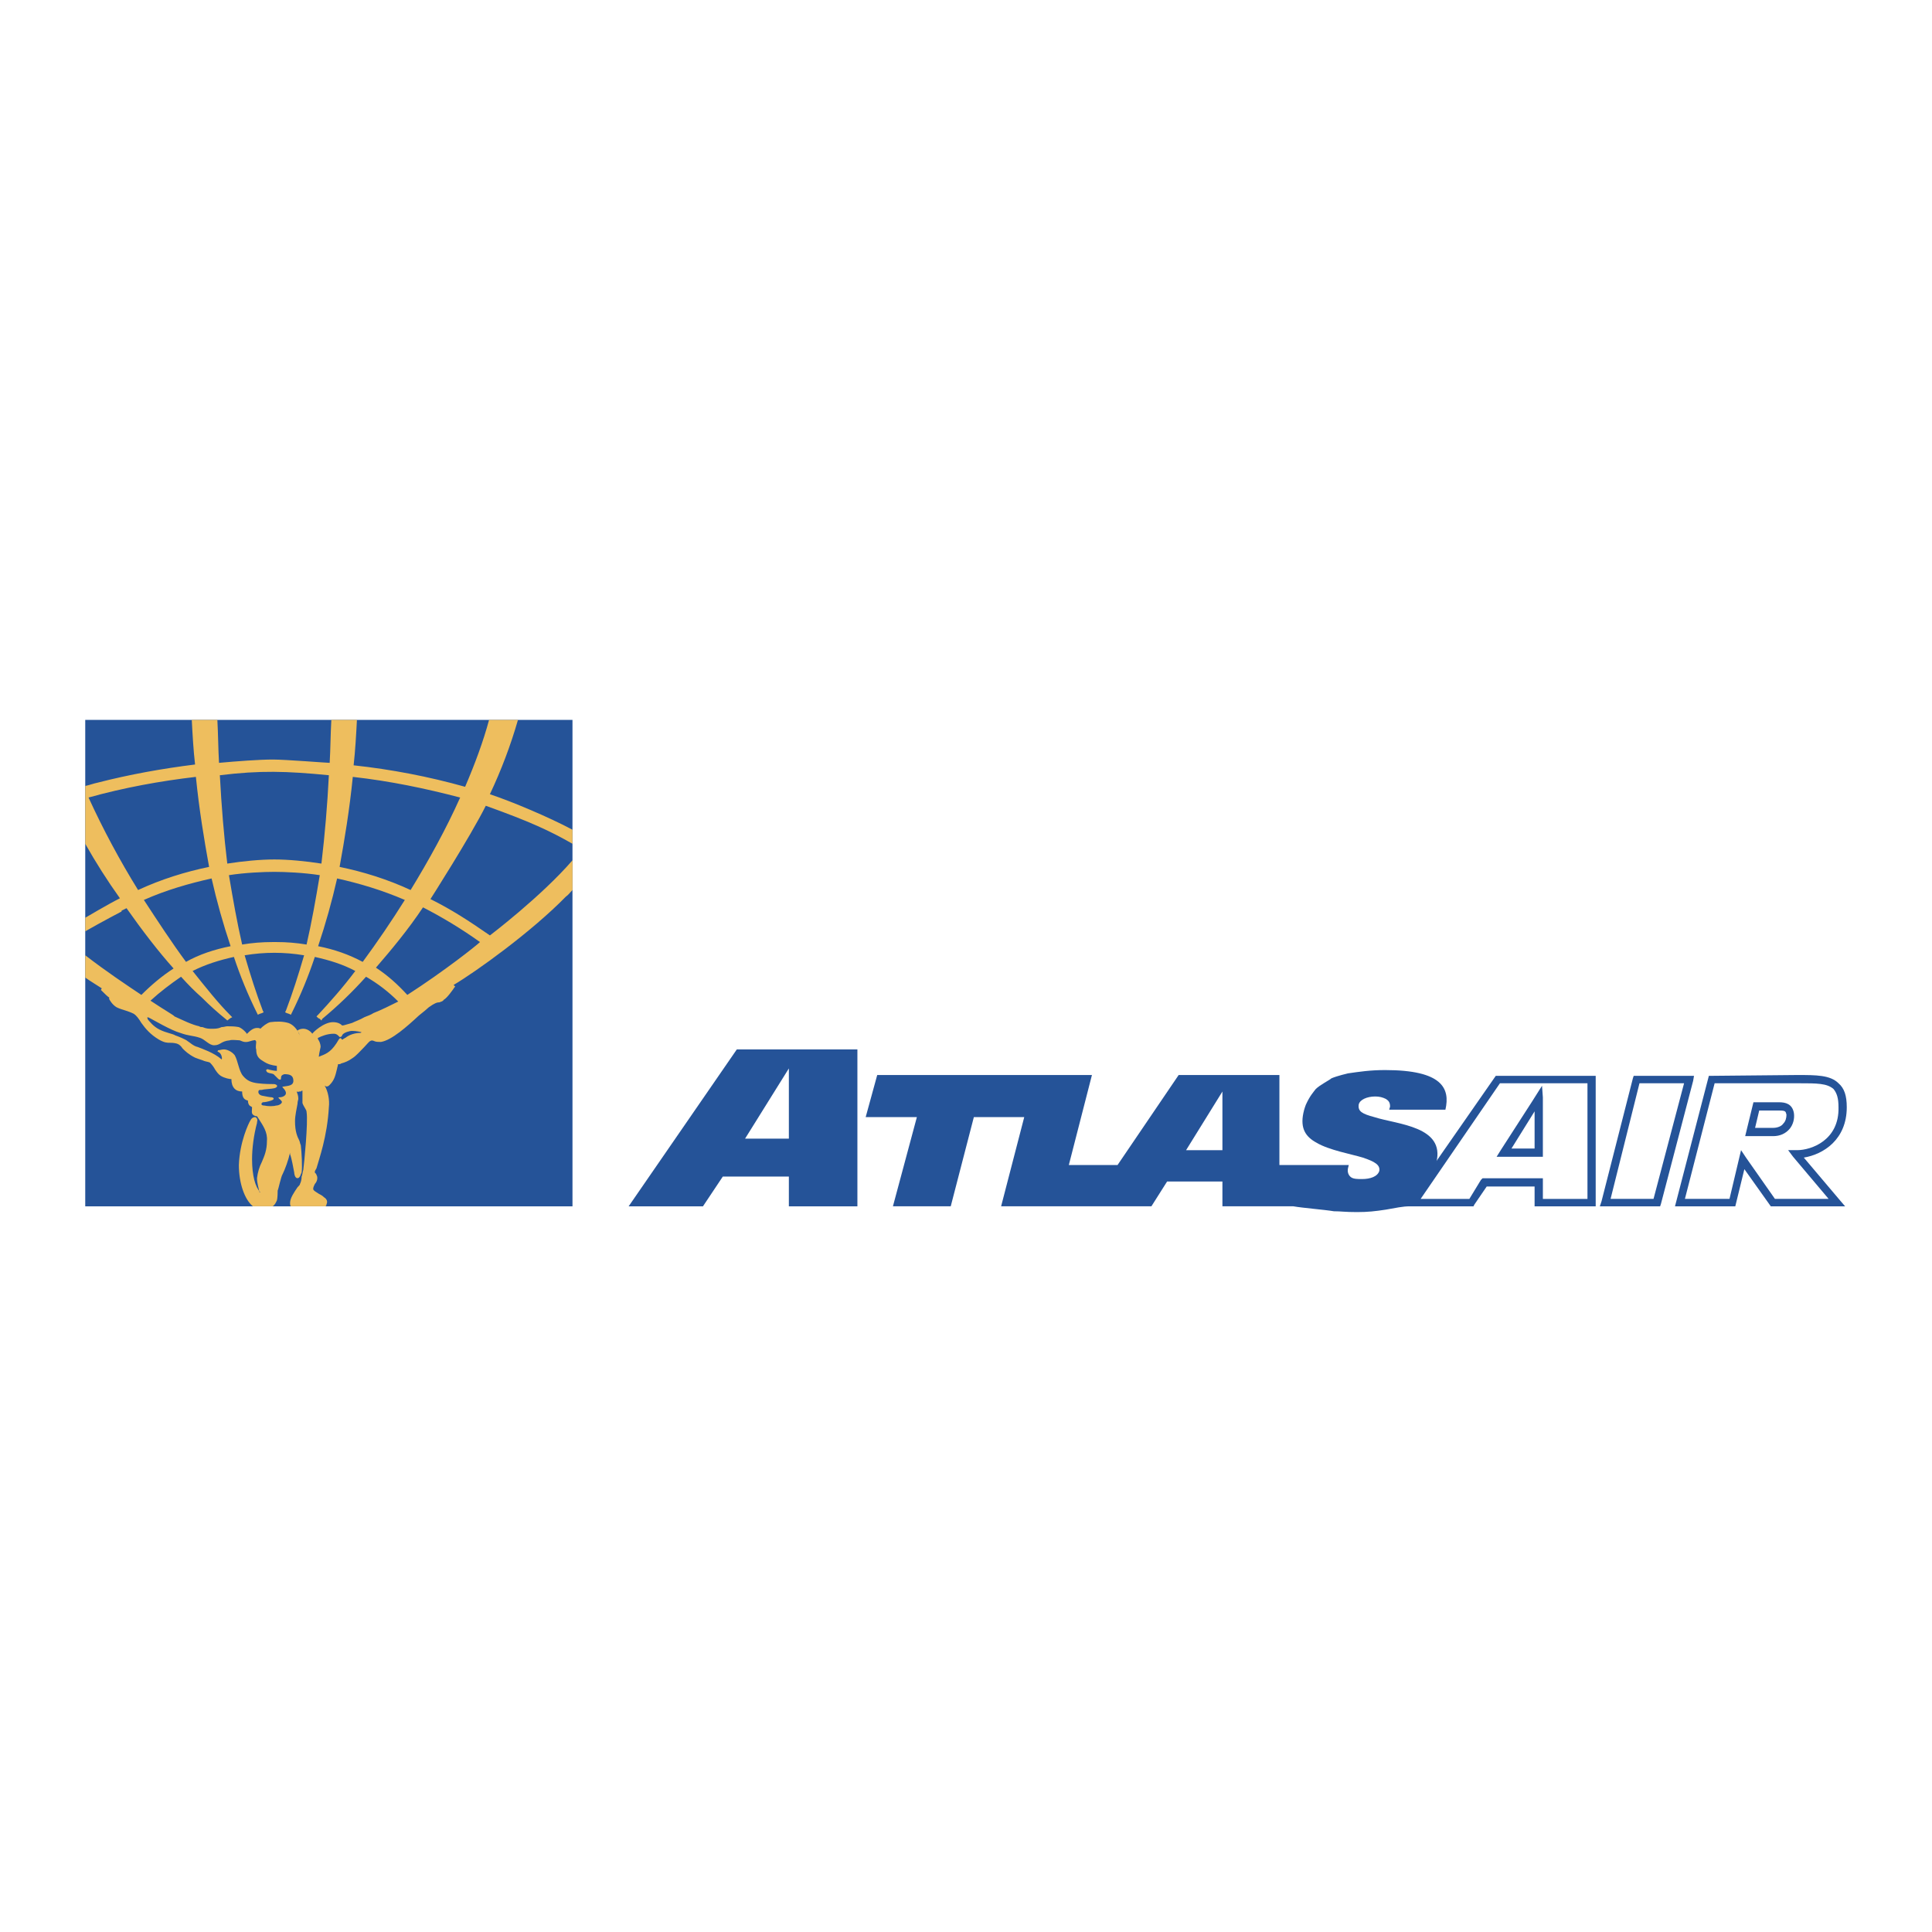
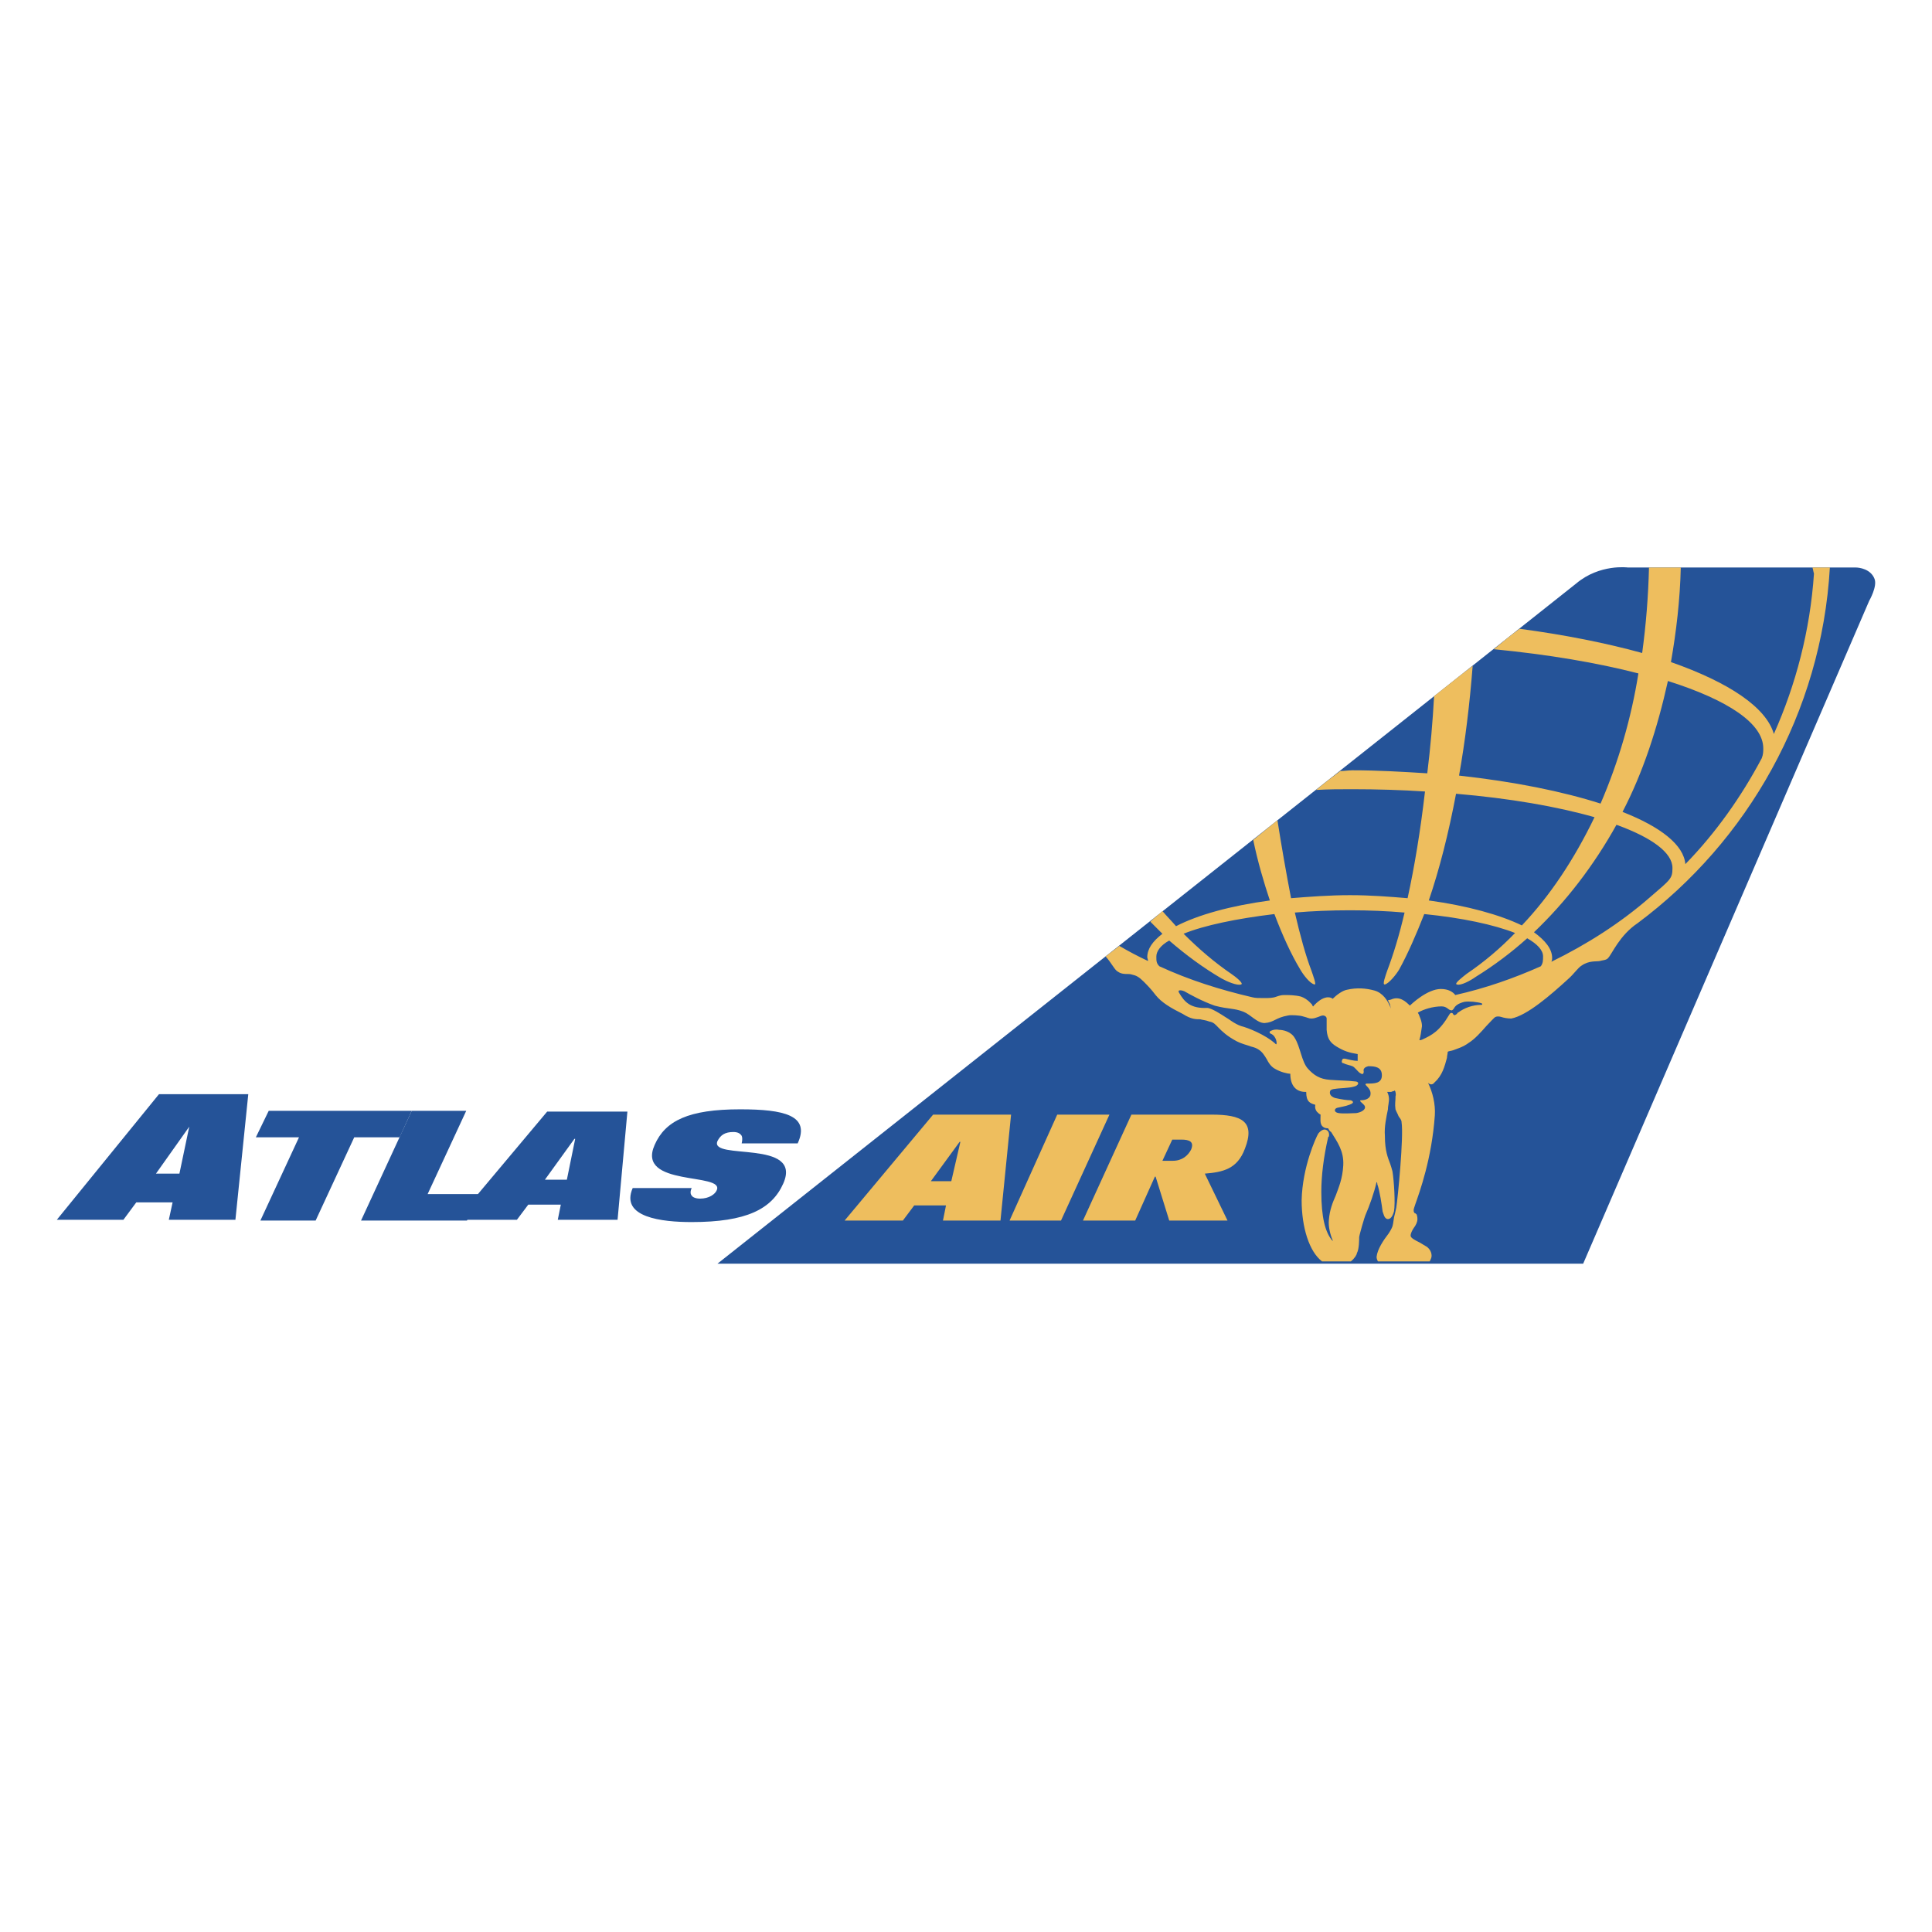
<svg xmlns="http://www.w3.org/2000/svg" width="2500" height="2500" viewBox="0 0 192.756 192.756">
  <g fill-rule="evenodd" clip-rule="evenodd">
    <path fill="#fff" d="M0 0h192.756v192.756H0V0z" />
-     <path d="M73.513 104.699h12.03v15.656h-6.838v-2.967h-6.592l-1.978 2.967H62.72l10.793-15.656zm5.192 1.897l-4.367 7.004h4.367v-7.004zM168.516 107.336h-5.521l-.082.248-3.131 12.277-.166.494h6.016l.082-.248 3.213-12.277.084-.494h-.495zm-3.543 12.277h-4.285l2.883-11.535h4.449l-3.047 11.535zM153.932 115v-5.521l-.084-1.152-.988 1.564-3.131 4.861-.412.66h4.615V115zm-.825-4.121v3.709H150.8l2.307-3.709z" fill="#255398" />
-     <path d="M158.793 107.336h-9.559l-9.064 13.02h6.84l.082-.166 1.236-1.812h4.779v1.978h6.096v-13.02h-.41zm-5.273 10.217h-5.603l-.164.166-1.154 1.895h-4.861l7.91-11.535h8.734v11.535h-4.449v-2.06h-.413v-.001zM179.967 115.494c1.979-.33 4.285-1.812 4.285-5.027 0-1.152-.246-1.895-.824-2.389-.824-.824-2.225-.824-4.119-.824l-8.486.082h-.33l-3.379 13.02h6.016l.906-3.709 2.637 3.709h7.416l-.494-.576-3.628-4.286zm-5.768 0l-.494-.742-1.152 4.861h-4.449l2.965-11.535h8.404c1.812 0 2.803 0 3.461.576.33.412.494.906.494 1.812.082 3.297-2.719 4.285-4.119 4.285H178.403l.494.66 3.543 4.201h-5.355l-2.886-4.118z" fill="#255398" />
-     <path d="M178.566 112.609c.33-.412.494-.988.412-1.564-.164-.906-.824-1.072-1.482-1.072h-2.555l-.824 3.379h2.801c.66 0 1.236-.248 1.648-.743zm-3.461-.082l.412-1.73h1.979c.658 0 .658.082.74.412 0 .33-.082.66-.328.906-.166.248-.578.412-.99.412h-1.813zM144.209 110.715c.494-2.143-.33-3.955-6.016-3.955-1.482 0-2.555.164-3.707.33 0 0-1.072.246-1.648.494-.164.164-1.154.658-1.566 1.07-.246.33-.576.66-.988 1.566 0 0-.164.412-.246.824-.33 1.564.246 2.389 1.318 2.967 1.234.74 3.543 1.152 4.613 1.482 1.236.412 1.73.742 1.648 1.318-.166.576-.906.824-1.73.824-.412 0-.824 0-1.072-.166-.246-.164-.412-.494-.328-.906l.082-.328h-6.922v-8.982h-10.051l-6.098 8.982h-4.861l2.307-8.982H87.521l-1.153 4.203h5.108l-2.389 8.898h5.768l2.306-8.898h5.027l-2.307 8.898h14.994l1.566-2.473h5.52v2.473h7.085c.906.164 3.049.33 4.039.494.74 0 1.07.082 2.307.082 1.07 0 1.812-.082 2.883-.246.988-.166 1.648-.33 2.391-.33h.246s1.812-2.885 2.225-3.873c0-.164.082-.33.166-.494.906-3.625-3.873-3.791-6.18-4.531-1.236-.33-1.648-.578-1.566-1.236.082-.494.824-.824 1.648-.824.412 0 .74.082 1.07.248.248.164.412.328.412.74 0 .082-.082.248-.082.33h5.604v.001zm-22.248 4.037h-3.625l3.625-5.85v5.85zM8.504 71.825h48.613v48.53H8.504v-48.53z" fill="#255398" />
-     <path d="M57.117 84.184v-1.401c-2.307-1.236-6.015-2.801-8.24-3.543a49.346 49.346 0 0 0 2.801-7.415h-2.884c-.577 2.142-1.401 4.367-2.389 6.674a68.22 68.22 0 0 0-11.124-2.143c.165-1.483.248-2.966.33-4.531h-2.554c-.083 1.483-.083 2.883-.165 4.284-.329 0-4.367-.33-5.685-.33s-3.543.165-5.355.33c-.083-1.401-.083-2.801-.165-4.284h-2.554c.083 1.565.165 3.048.33 4.449-3.296.412-6.509.988-9.723 1.812-.412.083-.824.247-1.236.33v5.768a61.06 61.06 0 0 0 3.46 5.438c-1.153.577-3.378 1.895-3.378 1.895s-.083 0-.083.083v1.318c1.73-.989 3.625-1.978 3.625-1.978v-.082l.495-.248c1.565 2.225 3.213 4.367 4.696 6.015-1.154.742-2.225 1.648-3.213 2.637-1.483-.988-3.461-2.307-5.603-3.955v2.224c.577.412 1.154.742 1.648 1.072l-.082.164.082.082c.247.248.659.66.741.66v.164c.083.164.33.576.742.824.33.164.66.248.907.33s.494.164.824.328c.247.166.494.496.741.906.412.578.906 1.154 1.73 1.648.576.33.824.33 1.153.33.165 0 .33 0 .659.082.247.082.412.248.577.494.247.248.577.578 1.236.906.412.166.742.248.907.33.247.082.412.082.577.164.247.248.412.496.494.66.165.246.33.494.577.658.412.248.906.33 1.071.33 0 .824.412 1.236 1.071 1.236 0 .658.248.824.577.906 0 .246.083.412.165.494.083.082.165.082.247.164 0 .33-.082.578.083.742a.633.633 0 0 0 .412.166c.083.082.083.164.165.246.412.66.906 1.318.824 2.225 0 .906-.248 1.482-.495 2.061a4.826 4.826 0 0 0-.494 1.646c0 .496.165.99.247 1.402h.083c-.495-.494-.824-1.648-.824-3.297 0-1.07.165-2.389.495-3.625v-.082c.083-.248 0-.412-.165-.494-.082 0-.33 0-.494.33-.165.246-1.071 2.141-1.153 4.449 0 1.812.577 3.459 1.4 4.119h1.978c.247-.166.33-.412.412-.576.082-.248.082-.908.082-.99.083-.164.33-1.4.495-1.646.247-.496.577-1.402.742-2.143v.164c.165.412.33 1.4.412 1.812 0 .166.082.576.329.576s.33-.41.412-.576c.083-.494 0-2.059-.082-2.719-.083-.164-.083-.33-.165-.494-.165-.33-.412-.824-.412-1.895 0-.578.165-1.236.247-1.73 0-.248.083-.412.083-.494 0-.33-.083-.496-.165-.742.165.082.247 0 .247 0h.165c.082-.082.082-.082.165-.082v1.234c.083.248.165.33.247.496.083.164.165.246.165.412.165.988-.247 5.189-.33 5.768-.083.246-.083.494-.165.658 0 .33-.082.576-.165.742 0 .082-.082.164-.247.33-.329.494-.741 1.07-.741 1.564 0 .164 0 .248.082.33h3.461c.083-.082.083-.082.083-.166.082-.164.165-.494-.248-.74-.165-.166-.33-.248-.494-.33-.247-.164-.577-.33-.577-.494s.083-.33.165-.494a.892.892 0 0 0 .247-.578c0-.082 0-.164-.082-.328 0-.082-.083-.082-.083-.166-.083 0-.083-.082-.083-.164s.083-.164.165-.33c.247-.906 1.071-3.131 1.236-6.098.082-.74-.083-1.564-.412-2.141.083 0 .083.082.165.082.165 0 .247-.082.329-.166.495-.494.577-.988.742-1.646 0-.082.083-.248.083-.412.083 0 .247 0 .33-.082.33-.084.742-.248 1.071-.496.412-.246.824-.74 1.236-1.152.247-.248.495-.576.577-.576.083-.084.247-.084.412 0 .165.082.412.082.659.082 1.071-.166 2.636-1.566 3.79-2.637.412-.33.824-.66.989-.824.577-.412.824-.494 1.071-.494.165-.082.33-.082.412-.248.33-.164.906-.988 1.071-1.236l.082-.082-.165-.164c2.225-1.318 7.745-5.274 11.206-8.816.247-.165.412-.412.66-.659v-2.966c-3.131 3.625-8.24 7.498-8.24 7.498-2.143-1.483-3.79-2.555-5.933-3.625 0 0 3.955-6.18 5.521-9.311 4.365 1.568 6.342 2.474 8.649 3.793zm-23.483 3.46c2.225.495 4.45 1.154 6.756 2.143a100.595 100.595 0 0 1-4.202 6.18c-1.4-.742-2.801-1.236-4.449-1.565a69.565 69.565 0 0 0 1.895-6.758zm-6.261 6.345h-.165c-1.071 0-2.06.082-3.049.247-.494-2.143-.906-4.449-1.318-6.921 1.565-.247 3.46-.33 4.532-.33 1.071 0 2.966.083 4.531.33-.412 2.472-.823 4.779-1.318 6.921a18.259 18.259 0 0 0-3.049-.247h-.164zm5.438-16.644a131.017 131.017 0 0 1-.742 8.816c-1.565-.247-3.296-.412-4.696-.412-1.401 0-3.131.165-4.697.412-.33-2.719-.577-5.686-.742-8.816 4.038-.494 6.674-.412 10.877 0zM8.833 79.569c3.543-.989 7.168-1.647 10.711-2.06.33 3.296.824 6.262 1.318 8.981-2.39.494-4.779 1.236-7.086 2.307a84.025 84.025 0 0 1-4.943-9.228zm5.521 10.218c2.225-.989 4.532-1.648 6.757-2.143a69.177 69.177 0 0 0 1.895 6.757c-1.647.33-3.131.824-4.449 1.565-1.402-1.895-2.802-4.037-4.203-6.179zm13.925 18.621c-.33 0 .247.246.247.658 0 .248-.33.412-.659.412-.247 0 .083.166.247.412.083.164-.247.412-.577.412-.247.082-.824.082-1.154 0-.412 0-.329-.248-.165-.33.248 0 .577-.082.824-.164.494-.164.165-.33.083-.33-.165 0-.577-.082-.989-.164-.329-.082-.412-.33-.329-.494 0-.082.165-.082.329-.082.247-.084.907-.084 1.236-.166.329-.082.412-.33 0-.412-.33 0-.989 0-1.648-.082-.659-.082-1.071-.248-1.483-.742-.412-.494-.495-1.482-.824-2.059-.33-.412-.824-.578-1.071-.578s-.412.084-.577.084c-.083.082-.083.164 0 .164.412.164.412.824.33.742-.741-.66-1.978-1.072-2.39-1.236-.412-.082-.824-.494-.988-.576-.165-.166-.989-.496-1.236-.578-.247-.164-.906-.246-1.565-.576s-.989-.824-1.153-.988c-.165-.33 0-.248.165-.166.33.166 2.143 1.236 3.049 1.484.906.328 1.236.246 1.977.494.495.164.907.74 1.401.74.659 0 .659-.41 1.565-.494.165-.082.824 0 .989 0 .412.166.412.166.659.166.248 0 .577-.166.742-.166.165-.082.248.084.248.166 0 .164-.083.576 0 .74 0 .66.247.906.659 1.154.495.33.824.412 1.401.494v.494c-.247 0-.659-.082-.906-.164-.083 0-.083 0-.165.082 0 0 0 .164.165.248.165.082.412.082.577.164l.495.494c.165.082.247.082.247-.082 0-.248.082-.33.33-.412.494 0 .906.082.906.658-.003.497-.498.497-.992.579zm7.662-5.355c-.495 0-1.071.164-1.483.494-.083 0-.083.082-.165.082-.165.164-.165.082-.247 0 0 0-.083-.164-.247.082-.659 1.154-1.154 1.4-1.813 1.648-.165.082-.247.082-.165 0 0-.164.082-.494.165-.906 0-.33-.165-.66-.247-.742 0-.082-.083-.164 0-.164.33-.166.906-.412 1.566-.412.329 0 .494.246.576.33.165 0 .248-.084.248-.166.083-.164.33-.328.742-.412.247-.082.824 0 1.153.084.082 0 0 .082-.083.082zm1.319-1.979c-.247.166-.495.248-.906.412-.412.248-.907.412-1.236.576-.33.084-.824.248-.906.248h-.083c-.083-.082-.33-.33-.907-.33-.906 0-1.978.99-2.06 1.154-.247-.33-.742-.66-1.318-.412l-.165.082.083.166c0 .082.083.164.165.328-.247-.576-.659-1.07-1.153-1.236-.577-.164-1.153-.164-1.812-.082-.33.082-.742.412-.989.66-.083-.082-.165-.082-.33-.082-.412 0-.742.328-.989.576 0 0-.083 0-.083-.082 0 0-.329-.412-.741-.578-.412-.082-.824-.082-1.154-.082-.165 0-.33.082-.577.082-.165.084-.412.166-.824.166-.494 0-.659 0-1.071-.166-.083 0-.248 0-.33-.082-.742-.164-1.565-.576-2.472-.988 0-.082-.906-.576-2.389-1.566.989-.906 1.978-1.646 3.049-2.389.741.824 1.4 1.482 2.06 2.061a30.438 30.438 0 0 0 2.472 2.225l.082.082.33-.248.165-.082-.165-.164c-1.236-1.236-2.472-2.803-3.79-4.449 1.318-.66 2.637-1.072 4.12-1.401a42.865 42.865 0 0 0 2.307 5.603l.083.166.165-.084.247-.082.165-.082-.083-.164c-.659-1.73-1.236-3.543-1.812-5.521a17.99 17.99 0 0 1 2.966-.248c.989 0 1.978.083 2.966.248-.577 1.978-1.154 3.791-1.813 5.521l-.083.164.165.082.247.082.165.084.083-.166a43.086 43.086 0 0 0 2.307-5.603c1.483.33 2.802.741 4.037 1.401-1.235 1.646-2.554 3.131-3.708 4.367l-.165.164.165.164.165.084.165.164.082-.164a40.9 40.9 0 0 0 4.367-4.203 15.164 15.164 0 0 1 3.213 2.473c-.824.411-1.648.823-2.472 1.151zm10.629-7.085c-.33.329-3.543 2.884-7.251 5.273-.989-1.07-1.895-1.895-3.131-2.719 1.566-1.812 3.213-3.791 4.697-6.015a45.63 45.63 0 0 1 5.685 3.461zm-6.922-5.191c-2.307-1.071-4.696-1.813-7.086-2.307.495-2.719.989-5.686 1.318-8.981 3.708.413 7.251 1.154 10.711 2.06-1.4 3.131-3.13 6.262-4.943 9.228z" fill="#eebe5e" />
+     <path d="M71.581 126.078h86.372l28.539-66.138s.83-1.435.529-2.189c-.379-.981-1.512-1.132-1.889-1.132h-22.725s-2.795-.377-5.135 1.585c-2.338 1.887-85.691 67.874-85.691 67.874z" fill="#255398" />
+     <path d="M160.445 95.576c.377-.377 1.133-2.265 2.943-3.473 10.947-8.154 18.348-20.989 19.178-35.485h-1.736c.074.227.074.377.15.604-.377 5.663-1.812 11.099-4.002 16.006-.754-2.643-4.453-5.134-10.268-7.172.529-3.02.906-6.191.982-9.438h-3.172a76.825 76.825 0 0 1-.68 8.532c-3.549-.981-7.701-1.812-12.23-2.416-.83.604-1.662 1.283-2.566 2.038 5.436.529 10.344 1.359 14.42 2.416a54.424 54.424 0 0 1-3.775 12.986c-3.775-1.208-8.607-2.189-14.119-2.794.605-3.397 1.059-7.097 1.359-10.947-1.207.906-2.49 1.963-3.85 3.02a112.517 112.517 0 0 1-.68 7.701c-2.416-.15-4.908-.302-7.475-.302-.377 0-.83.076-1.209.076a52.965 52.965 0 0 0-2.414 1.887c1.207-.075 2.414-.075 3.623-.075 2.492 0 4.908.075 7.248.227-.453 3.926-1.057 7.55-1.736 10.646-1.812-.151-3.699-.302-5.738-.302s-4.002.151-5.889.302a228.398 228.398 0 0 1-1.359-7.776c-.83.679-1.586 1.283-2.416 1.963.453 2.189 1.057 4.228 1.66 6.04-3.926.528-7.172 1.435-9.361 2.567-.453-.529-.906-.981-1.359-1.51-.377.377-.83.679-1.207 1.057l1.207 1.208c-.98.755-1.51 1.51-1.51 2.34 0 .076.076.227.076.378a34.15 34.15 0 0 1-2.869-1.51c-.453.377-.906.68-1.359 1.057.604.68.906 1.36 1.209 1.51.527.377 1.057.15 1.434.303.377.074.68.225 1.133.678.377.379.754.756 1.207 1.359.605.756 1.512 1.283 2.719 1.889.83.527 1.283.527 1.736.527.227.076.529.076.906.227.453.076.604.303.906.604.377.379.83.832 1.812 1.359.604.303 1.057.377 1.434.529.303.074.529.15.756.301.377.229.604.605.83.982.15.303.377.68.754.906.605.377 1.359.529 1.586.529 0 1.131.529 1.811 1.51 1.811h.076c0 .982.377 1.133.906 1.283a.831.831 0 0 0 .15.68c.15.152.227.227.377.303 0 .453-.074.83.152 1.133.15.15.301.227.527.227h.076c.076.15.15.301.303.377.604.982 1.283 1.887 1.207 3.322-.076 1.359-.453 2.189-.754 3.02-.303.68-.605 1.436-.68 2.416-.076.68.15 1.51.377 2.039v.076c-.756-.832-1.133-2.418-1.133-4.908 0-1.586.227-3.473.68-5.436 0 0 0-.076.076-.076.074-.377-.076-.604-.303-.68-.15-.076-.453 0-.756.377-.225.379-1.584 3.322-1.66 6.645 0 2.719.754 5.135 2.039 6.115h2.869c.377-.301.604-.68.604-.83.227-.377.227-1.359.227-1.586 0-.15.527-2.039.68-2.34.301-.68.83-2.115 1.057-3.172.076.076.076.152.076.227.227.604.453 2.115.527 2.719.076.15.152.754.529.754s.527-.527.604-.754c.15-.83 0-3.096-.15-4.002-.076-.303-.152-.527-.227-.754-.227-.605-.529-1.285-.529-2.795-.074-.906.15-1.887.303-2.643 0-.301.074-.527.074-.68a1.59 1.59 0 0 0-.15-1.057h.377c.076 0 .152-.074.227-.074.076 0 .076 0 .152-.076.074.076.15.377.074.604v.152c0 .301-.074.604 0 1.131.076.227.227.453.303.68.15.227.303.379.303.604.227 1.436-.379 7.627-.529 8.533-.076.377-.15.678-.227.98-.076.453-.076.756-.227 1.057-.076.152-.15.303-.303.529-.527.68-1.131 1.586-1.207 2.34 0 .152.076.379.15.453h5.135c.076-.074.076-.15.15-.301.076-.152.15-.68-.377-1.133-.227-.152-.529-.303-.756-.453-.453-.227-.906-.453-.906-.68s.152-.529.303-.756c.227-.301.377-.604.377-.906 0-.074 0-.227-.074-.453-.076-.074-.152-.15-.227-.15-.076-.15-.076-.15-.076-.301 0-.076.076-.303.15-.529.453-1.283 1.662-4.605 1.963-8.908.076-1.133-.227-2.342-.678-3.248.074.076.227.152.301.152.227 0 .303-.152.377-.227.756-.68.982-1.586 1.209-2.416 0-.227.076-.379.076-.604.074-.076.301-.076.527-.152.377-.15.982-.303 1.586-.754.604-.379 1.207-1.059 1.736-1.662.377-.377.756-.83.906-.906.15-.074.377-.074.604 0 .227.076.605.152.982.152 1.586-.303 3.926-2.342 5.662-3.928.604-.527.98-1.131 1.359-1.357.754-.529 1.51-.378 1.811-.454.229-.077.682-.077.834-.304zm5.963-27.633c5.965 1.888 9.514 4.229 9.514 6.72 0 .302 0 .604-.15.981-2.039 3.851-4.605 7.475-7.625 10.57-.152-1.888-2.416-3.7-6.268-5.21 2.039-3.925 3.473-8.304 4.529-13.061zm-21.138 11.25c5.359.453 10.117 1.283 13.816 2.34-2.039 4.228-4.455 7.852-7.248 10.796-2.189-1.057-5.436-1.963-9.287-2.491 1.056-3.095 1.963-6.644 2.719-10.645zm-8.911 28.916c-.451.076.453.377.379 1.057 0 .379-.453.604-.906.604-.377 0 .15.303.301.529.227.377-.301.68-.83.756-.377 0-1.207.074-1.736 0-.527-.076-.453-.453-.15-.529.301-.076.83-.15 1.207-.303.68-.227.227-.453.076-.453-.303 0-.83-.074-1.51-.225-.453-.152-.604-.453-.453-.756.076-.076.303-.15.453-.15.377-.076 1.434-.076 1.887-.227.453-.076.68-.529 0-.529-.527-.076-1.51-.076-2.416-.15-.98-.076-1.584-.453-2.189-1.133-.604-.68-.754-2.189-1.283-3.02-.377-.68-1.207-.832-1.586-.832-.301-.074-.604 0-.754.076-.227.076-.227.227-.076.303.604.227.68 1.131.529 1.057-1.059-.982-2.869-1.662-3.475-1.812-.678-.227-1.283-.754-1.584-.906-.227-.15-1.359-.906-1.812-.906-1.66.076-2.266-.604-2.793-1.51-.227-.377.377-.227.527-.15.529.303 1.736.98 3.021 1.434 1.434.379 1.887.227 2.867.605.756.301 1.359 1.131 2.115 1.131.98-.074 1.057-.527 2.34-.754.303-.076 1.209 0 1.436.076.604.15.604.227.906.227.453 0 .904-.303 1.131-.303s.379.15.379.303v1.131c.074.906.377 1.285.98 1.662.756.453 1.209.604 2.115.754v.68c-.379 0-.982-.15-1.285-.227-.15 0-.227 0-.227.076-.074.076-.15.377.076.377.303.152.756.227.906.303.227.076.529.529.756.68s.377.15.377-.15c-.076-.303.15-.453.453-.529.68 0 1.359.076 1.359.906s-.755.827-1.511.827zm11.401-7.851c-.83 0-1.66.301-2.264.754-.076 0-.076.076-.152.152-.301.227-.301.074-.377 0 0-.076-.227-.227-.377.074-.982 1.662-1.736 2.039-2.719 2.492-.227.076-.301.076-.227-.076.076-.227.152-.754.227-1.283 0-.527-.301-1.057-.301-1.133-.076-.15-.152-.227-.076-.227.529-.301 1.434-.604 2.34-.604.529 0 .68.377.906.377.152.076.227-.074.303-.15.15-.303.453-.529 1.057-.68.453-.076 1.283 0 1.736.15.076.078.076.154-.076.154zm5.965-3.852c-2.717 1.209-5.512 2.189-8.531 2.869-.227-.301-.68-.604-1.434-.604-1.359 0-2.945 1.51-3.096 1.66-.453-.453-1.057-.98-1.889-.604l-.301.076.15.301c.076.076.076.303.15.529-.301-.83-.83-1.586-1.66-1.812s-1.736-.301-2.719-.074c-.453.074-1.057.527-1.434.904-.076-.074-.227-.15-.453-.15-.604 0-1.133.529-1.434.83 0 .076-.076.076-.076.076s-.076-.076-.076-.15c0 0-.453-.605-1.133-.83-.604-.152-1.207-.152-1.66-.152-.303 0-.529.076-.756.152-.377.15-.754.15-1.283.15-.527 0-.83 0-1.133-.076-3.246-.754-6.342-1.736-9.285-3.096-.303-.301-.303-.528-.303-.981 0-.528.453-1.133 1.283-1.585 1.662 1.435 3.398 2.719 5.209 3.775.529.301 1.586.754 1.963.604.303-.076-.527-.756-.98-1.057-1.66-1.133-3.246-2.492-4.756-4.002 2.037-.831 5.285-1.51 9.059-1.963.832 2.189 1.662 4.001 2.568 5.512.301.529.98 1.434 1.434 1.51.227.076-.15-.906-.301-1.359-.605-1.585-1.133-3.548-1.662-5.813 1.736-.151 3.625-.227 5.512-.227s3.699.076 5.436.227c-.527 2.265-1.133 4.228-1.736 5.813-.15.453-.527 1.436-.227 1.359.377-.076 1.133-.98 1.436-1.51.83-1.51 1.66-3.398 2.49-5.512 3.775.377 6.947 1.057 9.061 1.888a30.2 30.2 0 0 1-4.832 4.077c-.377.301-1.283.98-.982 1.057.379.15 1.359-.377 1.889-.756a36.318 36.318 0 0 0 5.135-3.85c1.057.604 1.584 1.208 1.584 1.812-.001.379-.001.681-.227.982zm1.058-.452c.074-.151.074-.302.074-.377 0-.906-.68-1.736-1.812-2.567 3.172-3.02 5.965-6.644 8.23-10.721 3.549 1.284 5.586 2.793 5.586 4.304 0 1.057-.15 1.132-2.264 2.945-2.945 2.565-6.267 4.679-9.814 6.416zM105.48 111.205h5.209l-4.832 10.57h-5.132l4.755-10.57z" fill="#eebe5e" />
+     <path d="M120.203 117.094l2.266 4.682h-5.814l-1.359-4.379h-.074l-1.963 4.379h-5.211l4.832-10.57h8.004c3.02 0 4.379.68 3.322 3.396-.757 2.039-2.19 2.341-4.003 2.492zm-4.228-1.283h1.057c.906 0 1.512-.529 1.812-1.133.303-.754-.15-.98-.98-.98h-.906l-.983 2.113zM93.099 111.205h7.776l-1.057 10.57H94.08l.302-1.51h-3.171l-1.132 1.51h-5.813l8.833-10.57zm-.227 6.645h2.039l.906-3.926h-.075l-2.87 3.926z" fill="#eebe5e" />
+     <path fill="#255398" d="M26.809 110.828h14.27l-1.208 2.643h-4.53l-3.85 8.304h-5.512l3.851-8.304h-4.304l1.283-2.643z" />
+     <path fill="#255398" d="M41.079 110.828h5.436l-3.85 8.305h5.133l-1.208 2.642H36.021l5.058-10.947z" />
+     <path d="M54.593 110.902h8.003l-.981 10.797H55.65l.302-1.51h-3.247l-1.133 1.51h-6.04l9.061-10.797zm-.226 6.795h2.189l.831-4.076h-.076l-2.944 4.076zM73.997 114.074c.076-.303.076-.604 0-.756-.151-.227-.377-.377-.831-.377-.831 0-1.283.303-1.585.906-.831 1.963 8.532-.227 6.568 4.229-1.132 2.566-3.699 3.85-9.135 3.85-2.945 0-7.173-.453-5.889-3.396h5.889c-.151.301-.151.604 0 .754.075.15.377.303.831.303.906 0 1.51-.453 1.661-.832.831-1.811-8.078-.301-6.191-4.529 1.057-2.416 3.397-3.549 8.532-3.549 4.379 0 7.021.605 5.738 3.398h-5.588v-.001zM15.862 109.166h8.909l-1.284 12.533h-6.644l.377-1.736h-3.624l-1.284 1.736H5.669l10.193-12.533zm-.302 7.928h2.34l.981-4.682-3.321 4.682z" fill="#255398" />
  </g>
</svg>
